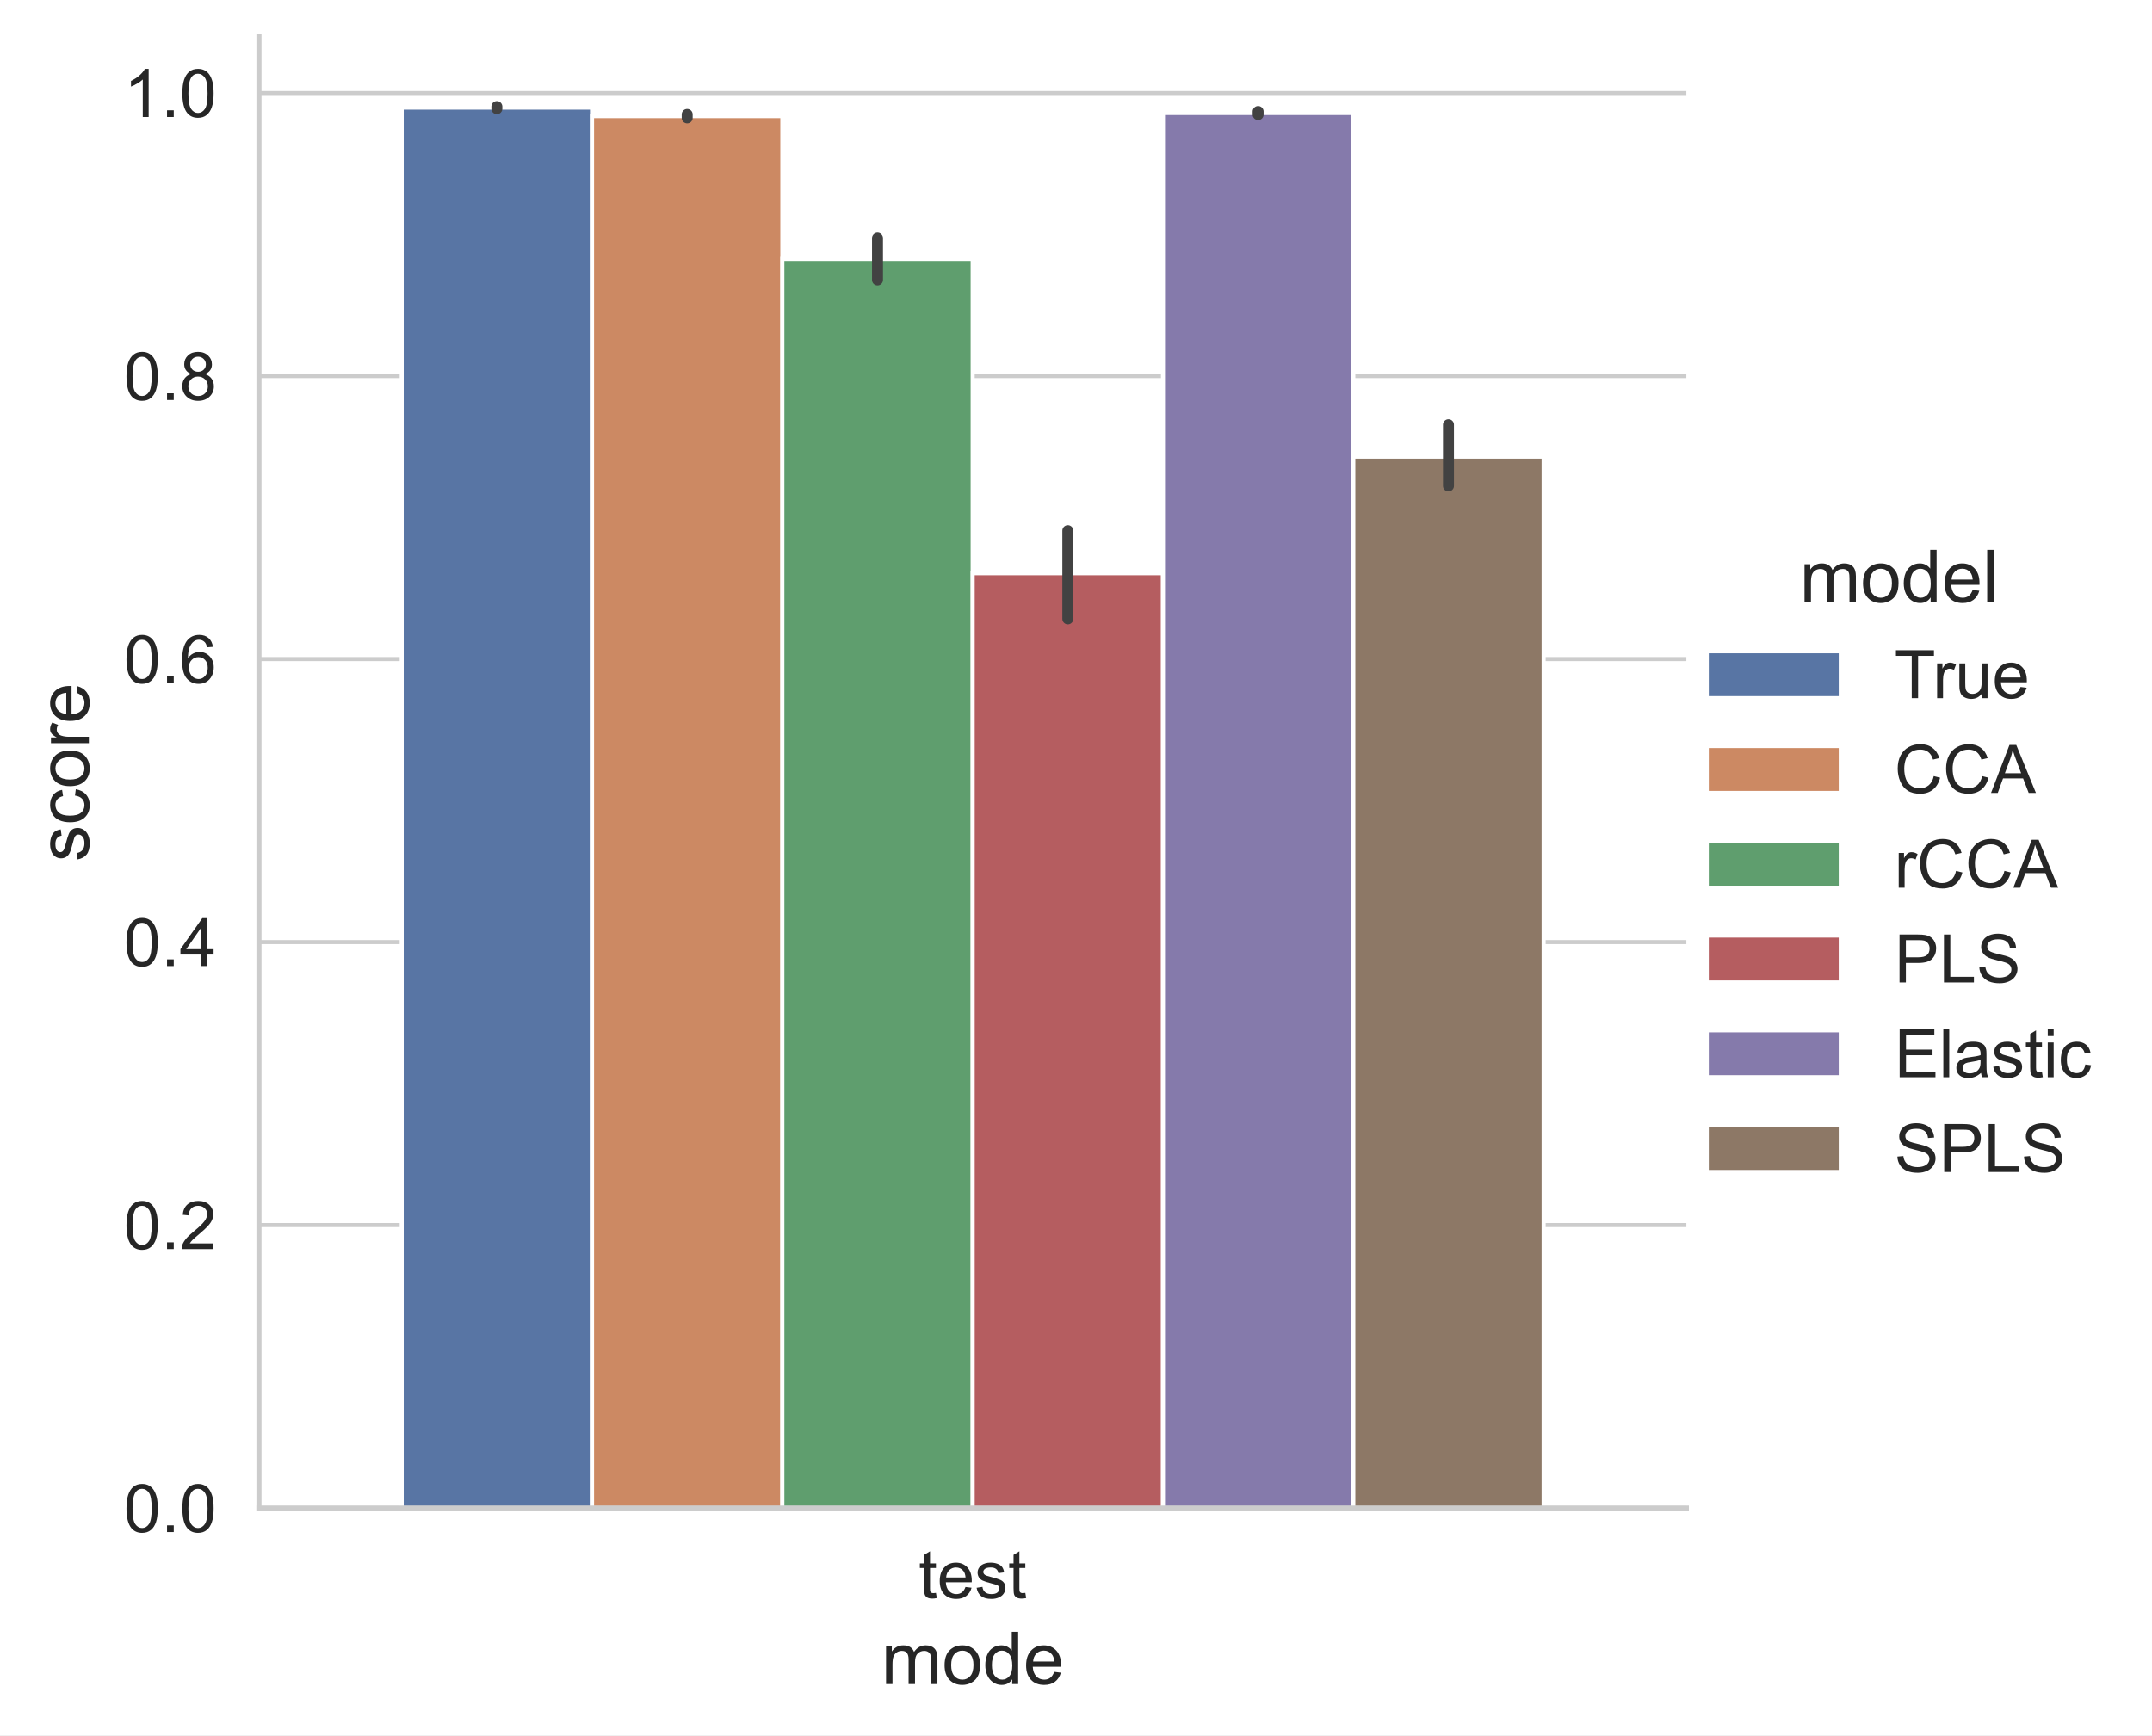
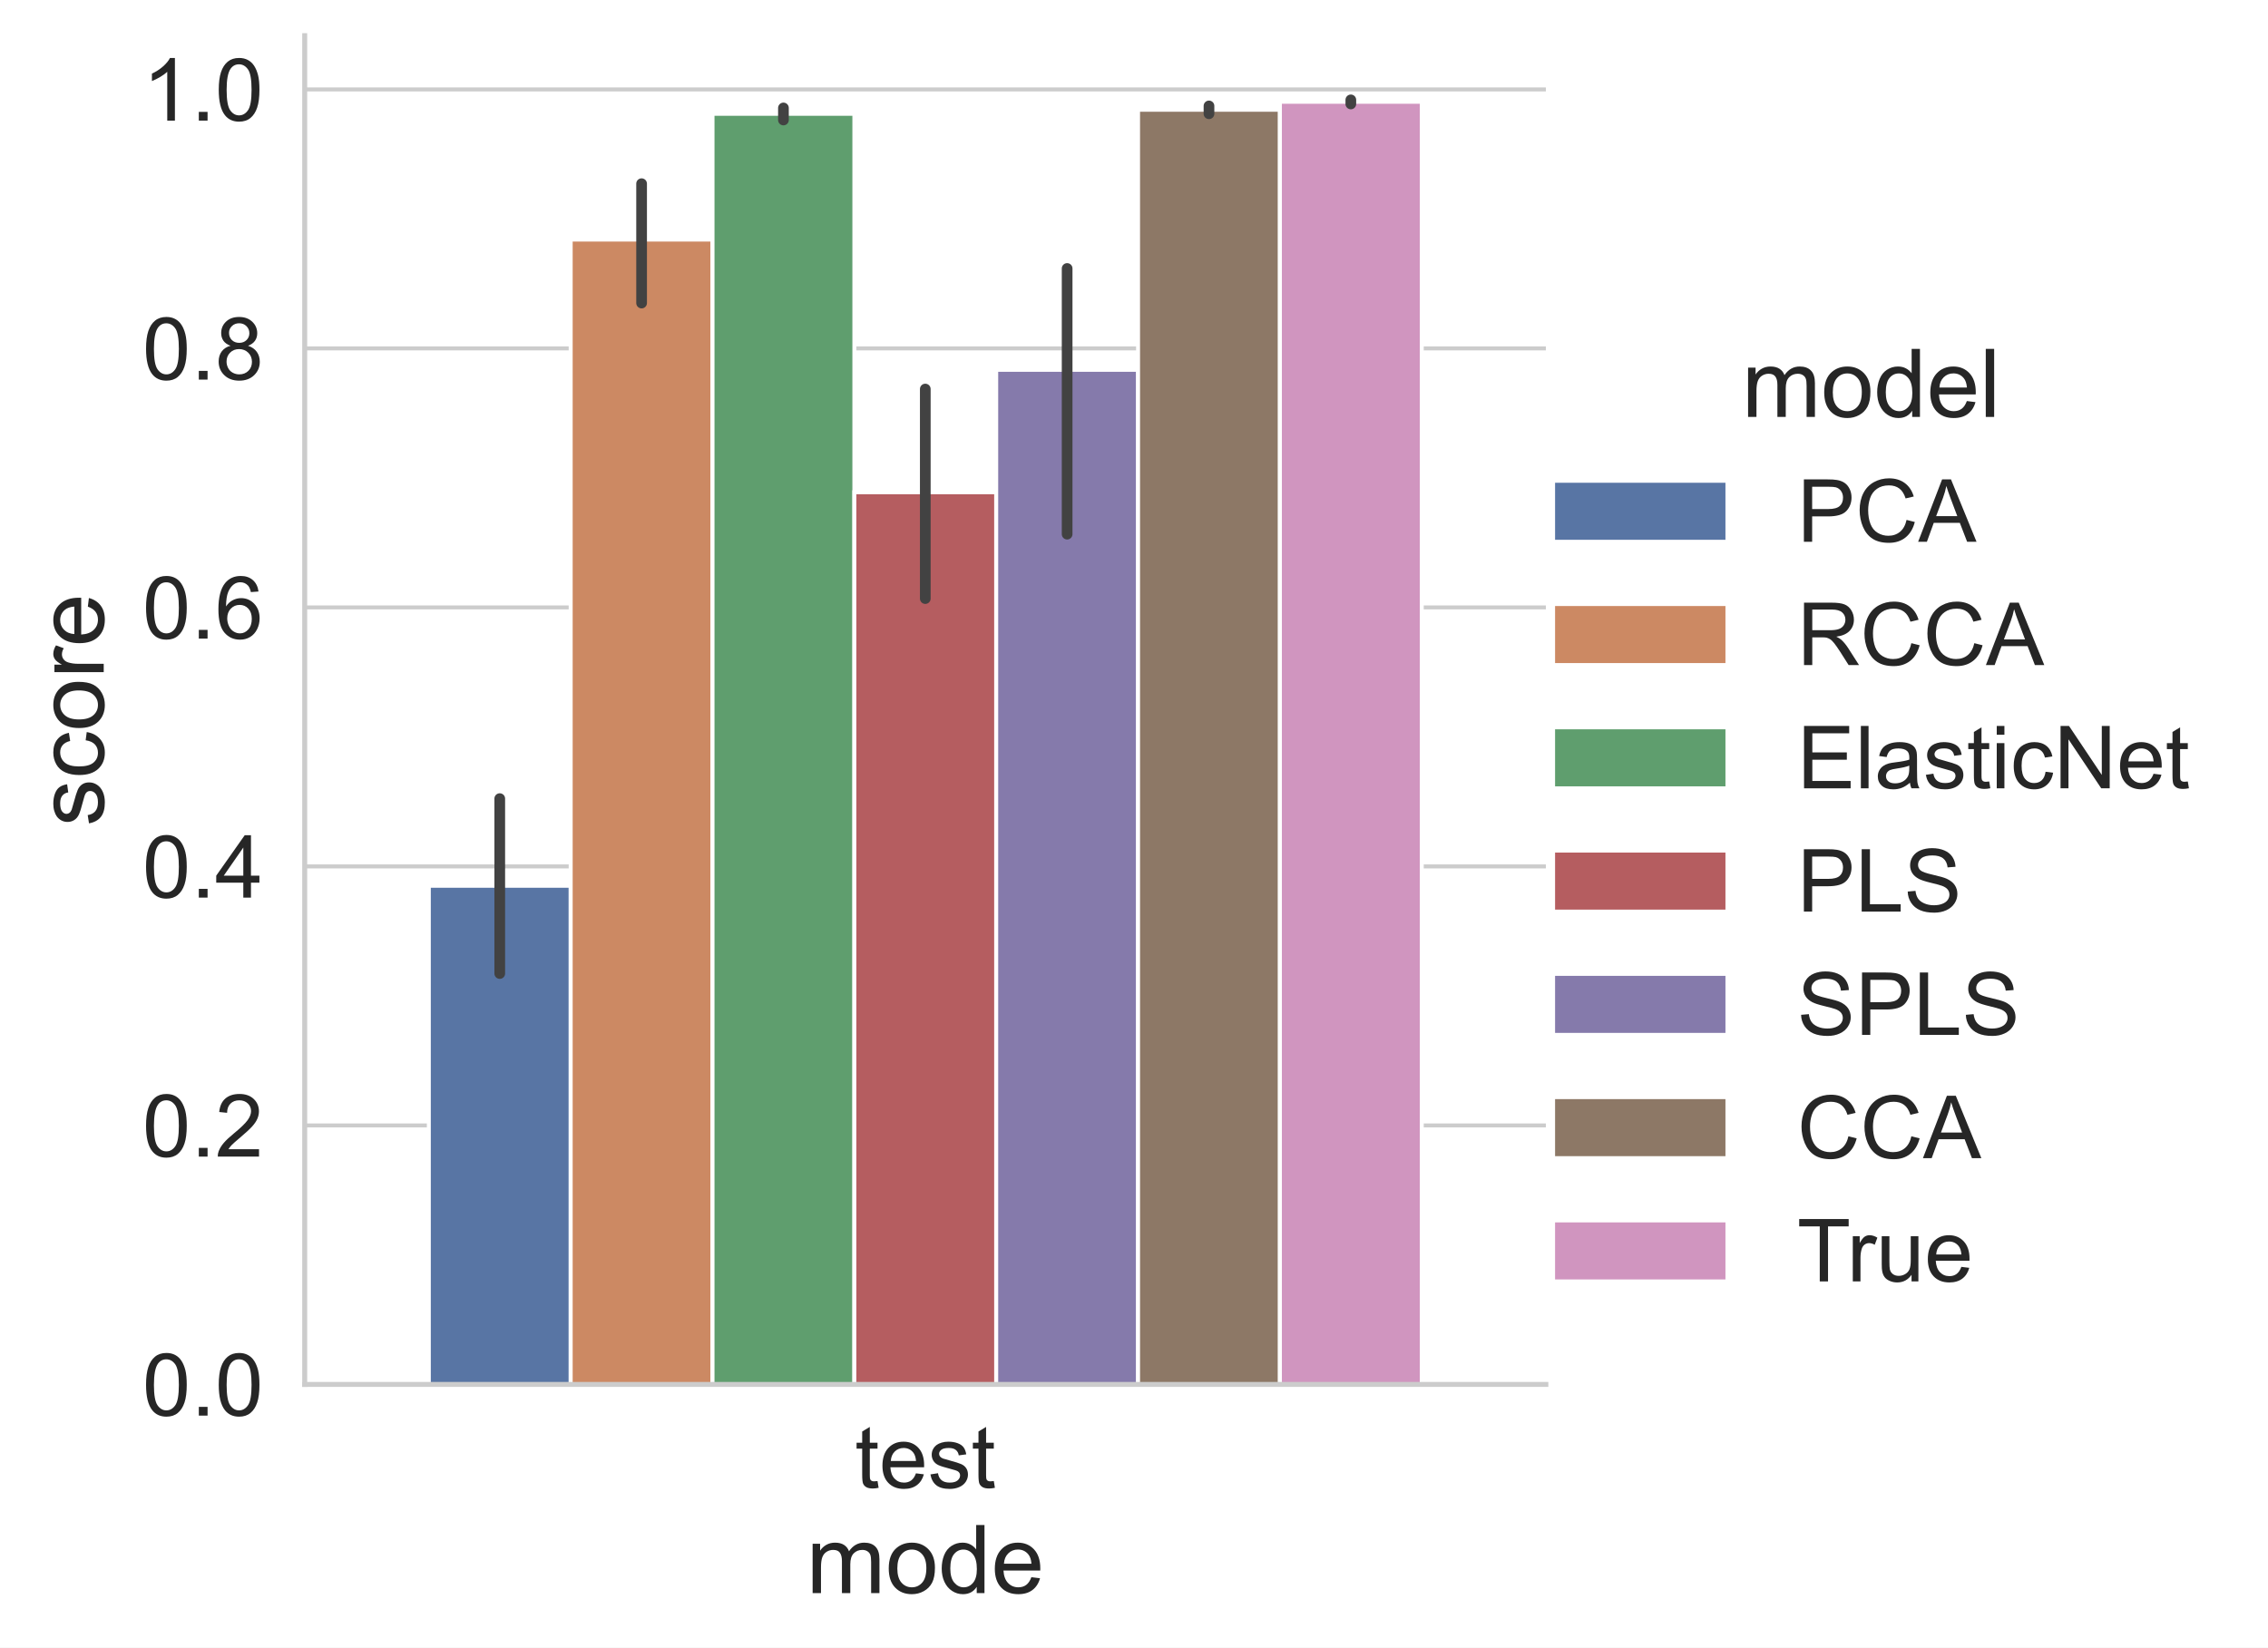
- <svg xmlns="http://www.w3.org/2000/svg" xmlns:xlink="http://www.w3.org/1999/xlink" width="423.976pt" height="341.897pt" viewBox="0 0 423.976 341.897" version="1.1">
+ <svg xmlns="http://www.w3.org/2000/svg" xmlns:xlink="http://www.w3.org/1999/xlink" width="457.925pt" height="332.743pt" viewBox="0 0 457.925 332.743" version="1.1">
  <defs>
    <style type="text/css">*{stroke-linejoin: round; stroke-linecap: butt}</style>
  </defs>
  <g id="figure_1">
    <g id="patch_1">
-       <path d="M 0 341.897  L 423.976 341.897  L 423.976 0  L 0 0  z " style="fill: #ffffff" />
+       <path d="M 0 332.743  L 457.925 332.743  L 457.925 0  L 0 0  z " style="fill: #ffffff" />
    </g>
    <g id="axes_1">
      <g id="patch_2">
-         <path d="M 51.017 297.156  L 332.24 297.156  L 332.24 7.2  L 51.017 7.2  z " style="fill: #ffffff" />
+         <path d="M 61.523 279.588  L 312.121 279.588  L 312.121 7.2  L 61.523 7.2  z " style="fill: #ffffff" />
      </g>
      <g id="matplotlib.axis_1">
        <g id="xtick_1">
          <g id="text_1">
-             <g style="fill: #262626" transform="translate(180.9911 314.9043) scale(0.132 -0.132)">
+             <g style="fill: #262626" transform="translate(172.6391 300.4857) scale(0.176 -0.176)">
              <defs>
                <path id="ArialMT-74" d="M 1650 503  L 1731 6  Q 1494 -44 1306 -44  Q 1000 -44 831 53  Q 663 150 594 308  Q 525 466 525 972  L 525 2881  L 113 2881  L 113 3319  L 525 3319  L 525 4141  L 1084 4478  L 1084 3319  L 1650 3319  L 1650 2881  L 1084 2881  L 1084 941  Q 1084 700 1114 631  Q 1144 563 1211 522  Q 1278 481 1403 481  Q 1497 481 1650 503  z " transform="scale(0.015625)" />
                <path id="ArialMT-65" d="M 2694 1069  L 3275 997  Q 3138 488 2766 206  Q 2394 -75 1816 -75  Q 1088 -75 661 373  Q 234 822 234 1631  Q 234 2469 665 2931  Q 1097 3394 1784 3394  Q 2450 3394 2872 2941  Q 3294 2488 3294 1666  Q 3294 1616 3291 1516  L 816 1516  Q 847 969 1125 678  Q 1403 388 1819 388  Q 2128 388 2347 550  Q 2566 713 2694 1069  z M 847 1978  L 2700 1978  Q 2663 2397 2488 2606  Q 2219 2931 1791 2931  Q 1403 2931 1139 2672  Q 875 2413 847 1978  z " transform="scale(0.015625)" />
                <path id="ArialMT-73" d="M 197 991  L 753 1078  Q 800 744 1014 566  Q 1228 388 1613 388  Q 2000 388 2187 545  Q 2375 703 2375 916  Q 2375 1106 2209 1216  Q 2094 1291 1634 1406  Q 1016 1563 777 1677  Q 538 1791 414 1992  Q 291 2194 291 2438  Q 291 2659 392 2848  Q 494 3038 669 3163  Q 800 3259 1026 3326  Q 1253 3394 1513 3394  Q 1903 3394 2198 3281  Q 2494 3169 2634 2976  Q 2775 2784 2828 2463  L 2278 2388  Q 2241 2644 2061 2787  Q 1881 2931 1553 2931  Q 1166 2931 1000 2803  Q 834 2675 834 2503  Q 834 2394 903 2306  Q 972 2216 1119 2156  Q 1203 2125 1616 2013  Q 2213 1853 2448 1751  Q 2684 1650 2818 1456  Q 2953 1263 2953 975  Q 2953 694 2789 445  Q 2625 197 2315 61  Q 2006 -75 1616 -75  Q 969 -75 630 194  Q 291 463 197 991  z " transform="scale(0.015625)" />
              </defs>
              <use xlink:href="#ArialMT-74" />
              <use xlink:href="#ArialMT-65" x="27.783" />
              <use xlink:href="#ArialMT-73" x="83.398" />
              <use xlink:href="#ArialMT-74" x="133.398" />
            </g>
          </g>
        </g>
        <g id="text_2">
-           <g style="fill: #262626" transform="translate(173.6194 331.8351) scale(0.144 -0.144)">
+           <g style="fill: #262626" transform="translate(162.8102 321.7267) scale(0.192 -0.192)">
            <defs>
              <path id="ArialMT-6d" d="M 422 0  L 422 3319  L 925 3319  L 925 2853  Q 1081 3097 1340 3245  Q 1600 3394 1931 3394  Q 2300 3394 2536 3241  Q 2772 3088 2869 2813  Q 3263 3394 3894 3394  Q 4388 3394 4653 3120  Q 4919 2847 4919 2278  L 4919 0  L 4359 0  L 4359 2091  Q 4359 2428 4304 2576  Q 4250 2725 4106 2815  Q 3963 2906 3769 2906  Q 3419 2906 3187 2673  Q 2956 2441 2956 1928  L 2956 0  L 2394 0  L 2394 2156  Q 2394 2531 2256 2718  Q 2119 2906 1806 2906  Q 1569 2906 1367 2781  Q 1166 2656 1075 2415  Q 984 2175 984 1722  L 984 0  L 422 0  z " transform="scale(0.015625)" />
              <path id="ArialMT-6f" d="M 213 1659  Q 213 2581 725 3025  Q 1153 3394 1769 3394  Q 2453 3394 2887 2945  Q 3322 2497 3322 1706  Q 3322 1066 3130 698  Q 2938 331 2570 128  Q 2203 -75 1769 -75  Q 1072 -75 642 372  Q 213 819 213 1659  z M 791 1659  Q 791 1022 1069 705  Q 1347 388 1769 388  Q 2188 388 2466 706  Q 2744 1025 2744 1678  Q 2744 2294 2464 2611  Q 2184 2928 1769 2928  Q 1347 2928 1069 2612  Q 791 2297 791 1659  z " transform="scale(0.015625)" />
              <path id="ArialMT-64" d="M 2575 0  L 2575 419  Q 2259 -75 1647 -75  Q 1250 -75 917 144  Q 584 363 401 755  Q 219 1147 219 1656  Q 219 2153 384 2558  Q 550 2963 881 3178  Q 1213 3394 1622 3394  Q 1922 3394 2156 3267  Q 2391 3141 2538 2938  L 2538 4581  L 3097 4581  L 3097 0  L 2575 0  z M 797 1656  Q 797 1019 1065 703  Q 1334 388 1700 388  Q 2069 388 2326 689  Q 2584 991 2584 1609  Q 2584 2291 2321 2609  Q 2059 2928 1675 2928  Q 1300 2928 1048 2622  Q 797 2316 797 1656  z " transform="scale(0.015625)" />
            </defs>
            <use xlink:href="#ArialMT-6d" />
            <use xlink:href="#ArialMT-6f" x="83.301" />
            <use xlink:href="#ArialMT-64" x="138.916" />
            <use xlink:href="#ArialMT-65" x="194.531" />
          </g>
        </g>
      </g>
      <g id="matplotlib.axis_2">
        <g id="ytick_1">
          <g id="line2d_1">
-             <path d="M 51.017 297.156  L 332.24 297.156  " clip-path="url(#p251b0f9b64)" style="fill: none; stroke: #cccccc; stroke-width: 0.8; stroke-linecap: round" />
+             <path d="M 61.523 279.588  L 312.121 279.588  " clip-path="url(#p522e1bef6e)" style="fill: none; stroke: #cccccc; stroke-width: 0.8; stroke-linecap: round" />
          </g>
          <g id="text_3">
-             <g style="fill: #262626" transform="translate(24.36925 301.8802) scale(0.132 -0.132)">
+             <g style="fill: #262626" transform="translate(28.759 285.8869) scale(0.176 -0.176)">
              <defs>
                <path id="ArialMT-30" d="M 266 2259  Q 266 3072 433 3567  Q 600 4063 929 4331  Q 1259 4600 1759 4600  Q 2128 4600 2406 4451  Q 2684 4303 2865 4023  Q 3047 3744 3150 3342  Q 3253 2941 3253 2259  Q 3253 1453 3087 958  Q 2922 463 2592 192  Q 2263 -78 1759 -78  Q 1097 -78 719 397  Q 266 969 266 2259  z M 844 2259  Q 844 1131 1108 757  Q 1372 384 1759 384  Q 2147 384 2411 759  Q 2675 1134 2675 2259  Q 2675 3391 2411 3762  Q 2147 4134 1753 4134  Q 1366 4134 1134 3806  Q 844 3388 844 2259  z " transform="scale(0.015625)" />
                <path id="ArialMT-2e" d="M 581 0  L 581 641  L 1222 641  L 1222 0  L 581 0  z " transform="scale(0.015625)" />
              </defs>
              <use xlink:href="#ArialMT-30" />
              <use xlink:href="#ArialMT-2e" x="55.615" />
              <use xlink:href="#ArialMT-30" x="83.398" />
            </g>
          </g>
        </g>
        <g id="ytick_2">
          <g id="line2d_2">
-             <path d="M 51.017 241.393  L 332.24 241.393  " clip-path="url(#p251b0f9b64)" style="fill: none; stroke: #cccccc; stroke-width: 0.8; stroke-linecap: round" />
+             <path d="M 61.523 227.282  L 312.121 227.282  " clip-path="url(#p522e1bef6e)" style="fill: none; stroke: #cccccc; stroke-width: 0.8; stroke-linecap: round" />
          </g>
          <g id="text_4">
-             <g style="fill: #262626" transform="translate(24.36925 246.1167) scale(0.132 -0.132)">
+             <g style="fill: #262626" transform="translate(28.759 233.5808) scale(0.176 -0.176)">
              <defs>
                <path id="ArialMT-32" d="M 3222 541  L 3222 0  L 194 0  Q 188 203 259 391  Q 375 700 629 1000  Q 884 1300 1366 1694  Q 2113 2306 2375 2664  Q 2638 3022 2638 3341  Q 2638 3675 2398 3904  Q 2159 4134 1775 4134  Q 1369 4134 1125 3890  Q 881 3647 878 3216  L 300 3275  Q 359 3922 746 4261  Q 1134 4600 1788 4600  Q 2447 4600 2831 4234  Q 3216 3869 3216 3328  Q 3216 3053 3103 2787  Q 2991 2522 2730 2228  Q 2469 1934 1863 1422  Q 1356 997 1212 845  Q 1069 694 975 541  L 3222 541  z " transform="scale(0.015625)" />
              </defs>
              <use xlink:href="#ArialMT-30" />
              <use xlink:href="#ArialMT-2e" x="55.615" />
              <use xlink:href="#ArialMT-32" x="83.398" />
            </g>
          </g>
        </g>
        <g id="ytick_3">
          <g id="line2d_3">
-             <path d="M 51.017 185.629  L 332.24 185.629  " clip-path="url(#p251b0f9b64)" style="fill: none; stroke: #cccccc; stroke-width: 0.8; stroke-linecap: round" />
+             <path d="M 61.523 174.976  L 312.121 174.976  " clip-path="url(#p522e1bef6e)" style="fill: none; stroke: #cccccc; stroke-width: 0.8; stroke-linecap: round" />
          </g>
          <g id="text_5">
-             <g style="fill: #262626" transform="translate(24.36925 190.3533) scale(0.132 -0.132)">
+             <g style="fill: #262626" transform="translate(28.759 181.2747) scale(0.176 -0.176)">
              <defs>
                <path id="ArialMT-34" d="M 2069 0  L 2069 1097  L 81 1097  L 81 1613  L 2172 4581  L 2631 4581  L 2631 1613  L 3250 1613  L 3250 1097  L 2631 1097  L 2631 0  L 2069 0  z M 2069 1613  L 2069 3678  L 634 1613  L 2069 1613  z " transform="scale(0.015625)" />
              </defs>
              <use xlink:href="#ArialMT-30" />
              <use xlink:href="#ArialMT-2e" x="55.615" />
              <use xlink:href="#ArialMT-34" x="83.398" />
            </g>
          </g>
        </g>
        <g id="ytick_4">
          <g id="line2d_4">
-             <path d="M 51.017 129.866  L 332.24 129.866  " clip-path="url(#p251b0f9b64)" style="fill: none; stroke: #cccccc; stroke-width: 0.8; stroke-linecap: round" />
+             <path d="M 61.523 122.67  L 312.121 122.67  " clip-path="url(#p522e1bef6e)" style="fill: none; stroke: #cccccc; stroke-width: 0.8; stroke-linecap: round" />
          </g>
          <g id="text_6">
-             <g style="fill: #262626" transform="translate(24.36925 134.5899) scale(0.132 -0.132)">
+             <g style="fill: #262626" transform="translate(28.759 128.9686) scale(0.176 -0.176)">
              <defs>
                <path id="ArialMT-36" d="M 3184 3459  L 2625 3416  Q 2550 3747 2413 3897  Q 2184 4138 1850 4138  Q 1581 4138 1378 3988  Q 1113 3794 959 3422  Q 806 3050 800 2363  Q 1003 2672 1297 2822  Q 1591 2972 1913 2972  Q 2475 2972 2870 2558  Q 3266 2144 3266 1488  Q 3266 1056 3080 686  Q 2894 316 2569 119  Q 2244 -78 1831 -78  Q 1128 -78 684 439  Q 241 956 241 2144  Q 241 3472 731 4075  Q 1159 4600 1884 4600  Q 2425 4600 2770 4297  Q 3116 3994 3184 3459  z M 888 1484  Q 888 1194 1011 928  Q 1134 663 1356 523  Q 1578 384 1822 384  Q 2178 384 2434 671  Q 2691 959 2691 1453  Q 2691 1928 2437 2201  Q 2184 2475 1800 2475  Q 1419 2475 1153 2201  Q 888 1928 888 1484  z " transform="scale(0.015625)" />
              </defs>
              <use xlink:href="#ArialMT-30" />
              <use xlink:href="#ArialMT-2e" x="55.615" />
              <use xlink:href="#ArialMT-36" x="83.398" />
            </g>
          </g>
        </g>
        <g id="ytick_5">
          <g id="line2d_5">
-             <path d="M 51.017 74.102  L 332.24 74.102  " clip-path="url(#p251b0f9b64)" style="fill: none; stroke: #cccccc; stroke-width: 0.8; stroke-linecap: round" />
+             <path d="M 61.523 70.364  L 312.121 70.364  " clip-path="url(#p522e1bef6e)" style="fill: none; stroke: #cccccc; stroke-width: 0.8; stroke-linecap: round" />
          </g>
          <g id="text_7">
-             <g style="fill: #262626" transform="translate(24.36925 78.82647) scale(0.132 -0.132)">
+             <g style="fill: #262626" transform="translate(28.759 76.66249) scale(0.176 -0.176)">
              <defs>
                <path id="ArialMT-38" d="M 1131 2484  Q 781 2613 612 2850  Q 444 3088 444 3419  Q 444 3919 803 4259  Q 1163 4600 1759 4600  Q 2359 4600 2725 4251  Q 3091 3903 3091 3403  Q 3091 3084 2923 2848  Q 2756 2613 2416 2484  Q 2838 2347 3058 2040  Q 3278 1734 3278 1309  Q 3278 722 2862 322  Q 2447 -78 1769 -78  Q 1091 -78 675 323  Q 259 725 259 1325  Q 259 1772 486 2073  Q 713 2375 1131 2484  z M 1019 3438  Q 1019 3113 1228 2906  Q 1438 2700 1772 2700  Q 2097 2700 2305 2904  Q 2513 3109 2513 3406  Q 2513 3716 2298 3927  Q 2084 4138 1766 4138  Q 1444 4138 1231 3931  Q 1019 3725 1019 3438  z M 838 1322  Q 838 1081 952 856  Q 1066 631 1291 507  Q 1516 384 1775 384  Q 2178 384 2440 643  Q 2703 903 2703 1303  Q 2703 1709 2433 1975  Q 2163 2241 1756 2241  Q 1359 2241 1098 1978  Q 838 1716 838 1322  z " transform="scale(0.015625)" />
              </defs>
              <use xlink:href="#ArialMT-30" />
              <use xlink:href="#ArialMT-2e" x="55.615" />
              <use xlink:href="#ArialMT-38" x="83.398" />
            </g>
          </g>
        </g>
        <g id="ytick_6">
          <g id="line2d_6">
-             <path d="M 51.017 18.339  L 332.24 18.339  " clip-path="url(#p251b0f9b64)" style="fill: none; stroke: #cccccc; stroke-width: 0.8; stroke-linecap: round" />
+             <path d="M 61.523 18.058  L 312.121 18.058  " clip-path="url(#p522e1bef6e)" style="fill: none; stroke: #cccccc; stroke-width: 0.8; stroke-linecap: round" />
          </g>
          <g id="text_8">
-             <g style="fill: #262626" transform="translate(24.36925 23.06305) scale(0.132 -0.132)">
+             <g style="fill: #262626" transform="translate(28.759 24.35639) scale(0.176 -0.176)">
              <defs>
                <path id="ArialMT-31" d="M 2384 0  L 1822 0  L 1822 3584  Q 1619 3391 1289 3197  Q 959 3003 697 2906  L 697 3450  Q 1169 3672 1522 3987  Q 1875 4303 2022 4600  L 2384 4600  L 2384 0  z " transform="scale(0.015625)" />
              </defs>
              <use xlink:href="#ArialMT-31" />
              <use xlink:href="#ArialMT-2e" x="55.615" />
              <use xlink:href="#ArialMT-30" x="83.398" />
            </g>
          </g>
        </g>
        <g id="text_9">
-           <g style="fill: #262626" transform="translate(17.50725 169.7831) rotate(-90) scale(0.144 -0.144)">
+           <g style="fill: #262626" transform="translate(20.943 166.8675) rotate(-90) scale(0.192 -0.192)">
            <defs>
              <path id="ArialMT-63" d="M 2588 1216  L 3141 1144  Q 3050 572 2676 248  Q 2303 -75 1759 -75  Q 1078 -75 664 370  Q 250 816 250 1647  Q 250 2184 428 2587  Q 606 2991 970 3192  Q 1334 3394 1763 3394  Q 2303 3394 2647 3120  Q 2991 2847 3088 2344  L 2541 2259  Q 2463 2594 2264 2762  Q 2066 2931 1784 2931  Q 1359 2931 1093 2626  Q 828 2322 828 1663  Q 828 994 1084 691  Q 1341 388 1753 388  Q 2084 388 2306 591  Q 2528 794 2588 1216  z " transform="scale(0.015625)" />
              <path id="ArialMT-72" d="M 416 0  L 416 3319  L 922 3319  L 922 2816  Q 1116 3169 1280 3281  Q 1444 3394 1641 3394  Q 1925 3394 2219 3213  L 2025 2691  Q 1819 2813 1613 2813  Q 1428 2813 1281 2702  Q 1134 2591 1072 2394  Q 978 2094 978 1738  L 978 0  L 416 0  z " transform="scale(0.015625)" />
            </defs>
            <use xlink:href="#ArialMT-73" />
            <use xlink:href="#ArialMT-63" x="50" />
            <use xlink:href="#ArialMT-6f" x="100" />
            <use xlink:href="#ArialMT-72" x="155.615" />
            <use xlink:href="#ArialMT-65" x="188.916" />
          </g>
        </g>
      </g>
      <g id="patch_3">
-         <path d="M 79.139 297.156  L 116.636 297.156  L 116.636 21.217  L 79.139 21.217  z " clip-path="url(#p251b0f9b64)" style="fill: #5875a4; stroke: #ffffff; stroke-width: 0.8; stroke-linejoin: miter" />
+         <path d="M 86.583 279.588  L 115.223 279.588  L 115.223 178.89  L 86.583 178.89  z " clip-path="url(#p522e1bef6e)" style="fill: #5875a4; stroke: #ffffff; stroke-width: 0.8; stroke-linejoin: miter" />
      </g>
      <g id="patch_4">
-         <path d="M 116.636 297.156  L 154.132 297.156  L 154.132 22.893  L 116.636 22.893  z " clip-path="url(#p251b0f9b64)" style="fill: #cc8963; stroke: #ffffff; stroke-width: 0.8; stroke-linejoin: miter" />
+         <path d="M 115.223 279.588  L 143.862 279.588  L 143.862 48.383  L 115.223 48.383  z " clip-path="url(#p522e1bef6e)" style="fill: #cc8963; stroke: #ffffff; stroke-width: 0.8; stroke-linejoin: miter" />
      </g>
      <g id="patch_5">
-         <path d="M 154.132 297.156  L 191.628 297.156  L 191.628 51.016  L 154.132 51.016  z " clip-path="url(#p251b0f9b64)" style="fill: #5f9e6e; stroke: #ffffff; stroke-width: 0.8; stroke-linejoin: miter" />
+         <path d="M 143.862 279.588  L 172.502 279.588  L 172.502 22.986  L 143.862 22.986  z " clip-path="url(#p522e1bef6e)" style="fill: #5f9e6e; stroke: #ffffff; stroke-width: 0.8; stroke-linejoin: miter" />
      </g>
      <g id="patch_6">
-         <path d="M 191.628 297.156  L 229.125 297.156  L 229.125 112.949  L 191.628 112.949  z " clip-path="url(#p251b0f9b64)" style="fill: #b55d60; stroke: #ffffff; stroke-width: 0.8; stroke-linejoin: miter" />
+         <path d="M 172.502 279.588  L 201.142 279.588  L 201.142 99.418  L 172.502 99.418  z " clip-path="url(#p522e1bef6e)" style="fill: #b55d60; stroke: #ffffff; stroke-width: 0.8; stroke-linejoin: miter" />
      </g>
      <g id="patch_7">
-         <path d="M 229.125 297.156  L 266.621 297.156  L 266.621 22.279  L 229.125 22.279  z " clip-path="url(#p251b0f9b64)" style="fill: #857aab; stroke: #ffffff; stroke-width: 0.8; stroke-linejoin: miter" />
+         <path d="M 201.142 279.588  L 229.782 279.588  L 229.782 74.691  L 201.142 74.691  z " clip-path="url(#p522e1bef6e)" style="fill: #857aab; stroke: #ffffff; stroke-width: 0.8; stroke-linejoin: miter" />
      </g>
      <g id="patch_8">
-         <path d="M 266.621 297.156  L 304.117 297.156  L 304.117 89.979  L 266.621 89.979  z " clip-path="url(#p251b0f9b64)" style="fill: #8d7866; stroke: #ffffff; stroke-width: 0.8; stroke-linejoin: miter" />
+         <path d="M 229.782 279.588  L 258.422 279.588  L 258.422 22.171  L 229.782 22.171  z " clip-path="url(#p522e1bef6e)" style="fill: #8d7866; stroke: #ffffff; stroke-width: 0.8; stroke-linejoin: miter" />
+       </g>
+       <g id="patch_9">
+         <path d="M 258.422 279.588  L 287.062 279.588  L 287.062 20.554  L 258.422 20.554  z " clip-path="url(#p522e1bef6e)" style="fill: #d095bf; stroke: #ffffff; stroke-width: 0.8; stroke-linejoin: miter" />
      </g>
      <g id="line2d_7">
-         <path d="M 97.888 21.431  L 97.888 21.007  " clip-path="url(#p251b0f9b64)" style="fill: none; stroke: #424242; stroke-width: 2.16; stroke-linecap: round" />
+         <path d="M 100.903 196.605  L 100.903 161.285  " clip-path="url(#p522e1bef6e)" style="fill: none; stroke: #424242; stroke-width: 2.16; stroke-linecap: round" />
      </g>
      <g id="line2d_8">
-         <path d="M 135.384 23.239  L 135.384 22.554  " clip-path="url(#p251b0f9b64)" style="fill: none; stroke: #424242; stroke-width: 2.16; stroke-linecap: round" />
+         <path d="M 129.543 61.201  L 129.543 37.096  " clip-path="url(#p522e1bef6e)" style="fill: none; stroke: #424242; stroke-width: 2.16; stroke-linecap: round" />
      </g>
      <g id="line2d_9">
-         <path d="M 172.88 55.171  L 172.88 46.912  " clip-path="url(#p251b0f9b64)" style="fill: none; stroke: #424242; stroke-width: 2.16; stroke-linecap: round" />
+         <path d="M 158.182 24.235  L 158.182 21.8  " clip-path="url(#p522e1bef6e)" style="fill: none; stroke: #424242; stroke-width: 2.16; stroke-linecap: round" />
      </g>
      <g id="line2d_10">
-         <path d="M 210.377 121.95  L 210.377 104.568  " clip-path="url(#p251b0f9b64)" style="fill: none; stroke: #424242; stroke-width: 2.16; stroke-linecap: round" />
+         <path d="M 186.822 120.884  L 186.822 78.569  " clip-path="url(#p522e1bef6e)" style="fill: none; stroke: #424242; stroke-width: 2.16; stroke-linecap: round" />
      </g>
      <g id="line2d_11">
-         <path d="M 247.873 22.588  L 247.873 21.977  " clip-path="url(#p251b0f9b64)" style="fill: none; stroke: #424242; stroke-width: 2.16; stroke-linecap: round" />
+         <path d="M 215.462 107.873  L 215.462 54.22  " clip-path="url(#p522e1bef6e)" style="fill: none; stroke: #424242; stroke-width: 2.16; stroke-linecap: round" />
      </g>
      <g id="line2d_12">
-         <path d="M 285.369 95.758  L 285.369 83.69  " clip-path="url(#p251b0f9b64)" style="fill: none; stroke: #424242; stroke-width: 2.16; stroke-linecap: round" />
-       </g>
-       <g id="patch_9">
-         <path d="M 51.017 297.156  L 51.017 7.2  " style="fill: none; stroke: #cccccc; stroke-linejoin: miter; stroke-linecap: square" />
+         <path d="M 244.102 22.973  L 244.102 21.393  " clip-path="url(#p522e1bef6e)" style="fill: none; stroke: #424242; stroke-width: 2.16; stroke-linecap: round" />
+       </g>
+       <g id="line2d_13">
+         <path d="M 272.742 20.993  L 272.742 20.171  " clip-path="url(#p522e1bef6e)" style="fill: none; stroke: #424242; stroke-width: 2.16; stroke-linecap: round" />
      </g>
      <g id="patch_10">
-         <path d="M 51.017 297.156  L 332.24 297.156  " style="fill: none; stroke: #cccccc; stroke-linejoin: miter; stroke-linecap: square" />
+         <path d="M 61.523 279.588  L 61.523 7.2  " style="fill: none; stroke: #cccccc; stroke-linejoin: miter; stroke-linecap: square" />
+       </g>
+       <g id="patch_11">
+         <path d="M 61.523 279.588  L 312.121 279.588  " style="fill: none; stroke: #cccccc; stroke-linejoin: miter; stroke-linecap: square" />
      </g>
    </g>
    <g id="legend_1">
      <g id="text_10">
-         <g style="fill: #262626" transform="translate(354.5684 118.6557) scale(0.144 -0.144)">
+         <g style="fill: #262626" transform="translate(351.6878 84.19975) scale(0.192 -0.192)">
          <defs>
            <path id="ArialMT-6c" d="M 409 0  L 409 4581  L 972 4581  L 972 0  L 409 0  z " transform="scale(0.015625)" />
          </defs>
          <use xlink:href="#ArialMT-6d" />
          <use xlink:href="#ArialMT-6f" x="83.301" />
          <use xlink:href="#ArialMT-64" x="138.916" />
          <use xlink:href="#ArialMT-65" x="194.531" />
          <use xlink:href="#ArialMT-6c" x="250.146" />
        </g>
      </g>
-       <g id="patch_11">
-         <path d="M 336.258 137.566  L 362.658 137.566  L 362.658 128.326  L 336.258 128.326  z " style="fill: #5875a4; stroke: #ffffff; stroke-width: 0.8; stroke-linejoin: miter" />
+       <g id="patch_12">
+         <path d="M 313.58 109.413  L 348.78 109.413  L 348.78 97.094  L 313.58 97.094  z " style="fill: #5875a4; stroke: #ffffff; stroke-width: 0.8; stroke-linejoin: miter" />
      </g>
      <g id="text_11">
-         <g style="fill: #262626" transform="translate(373.2181 137.566) scale(0.132 -0.132)">
-           <defs>
-             <path id="ArialMT-54" d="M 1659 0  L 1659 4041  L 150 4041  L 150 4581  L 3781 4581  L 3781 4041  L 2266 4041  L 2266 0  L 1659 0  z " transform="scale(0.015625)" />
-             <path id="ArialMT-75" d="M 2597 0  L 2597 488  Q 2209 -75 1544 -75  Q 1250 -75 995 37  Q 741 150 617 320  Q 494 491 444 738  Q 409 903 409 1263  L 409 3319  L 972 3319  L 972 1478  Q 972 1038 1006 884  Q 1059 663 1231 536  Q 1403 409 1656 409  Q 1909 409 2131 539  Q 2353 669 2445 892  Q 2538 1116 2538 1541  L 2538 3319  L 3100 3319  L 3100 0  L 2597 0  z " transform="scale(0.015625)" />
-           </defs>
-           <use xlink:href="#ArialMT-54" />
-           <use xlink:href="#ArialMT-72" x="57.334" />
-           <use xlink:href="#ArialMT-75" x="90.635" />
-           <use xlink:href="#ArialMT-65" x="146.25" />
-         </g>
-       </g>
-       <g id="patch_12">
-         <path d="M 336.258 156.238  L 362.658 156.238  L 362.658 146.998  L 336.258 146.998  z " style="fill: #cc8963; stroke: #ffffff; stroke-width: 0.8; stroke-linejoin: miter" />
-       </g>
-       <g id="text_12">
-         <g style="fill: #262626" transform="translate(373.2181 156.2378) scale(0.132 -0.132)">
-           <defs>
+         <g style="fill: #262626" transform="translate(362.8604 109.4135) scale(0.176 -0.176)">
+           <defs>
+             <path id="ArialMT-50" d="M 494 0  L 494 4581  L 2222 4581  Q 2678 4581 2919 4538  Q 3256 4481 3484 4323  Q 3713 4166 3852 3881  Q 3991 3597 3991 3256  Q 3991 2672 3619 2267  Q 3247 1863 2275 1863  L 1100 1863  L 1100 0  L 494 0  z M 1100 2403  L 2284 2403  Q 2872 2403 3119 2622  Q 3366 2841 3366 3238  Q 3366 3525 3220 3729  Q 3075 3934 2838 4000  Q 2684 4041 2272 4041  L 1100 4041  L 1100 2403  z " transform="scale(0.015625)" />
            <path id="ArialMT-43" d="M 3763 1606  L 4369 1453  Q 4178 706 3683 314  Q 3188 -78 2472 -78  Q 1731 -78 1267 223  Q 803 525 561 1097  Q 319 1669 319 2325  Q 319 3041 592 3573  Q 866 4106 1370 4382  Q 1875 4659 2481 4659  Q 3169 4659 3637 4309  Q 4106 3959 4291 3325  L 3694 3184  Q 3534 3684 3231 3912  Q 2928 4141 2469 4141  Q 1941 4141 1586 3887  Q 1231 3634 1087 3207  Q 944 2781 944 2328  Q 944 1744 1114 1308  Q 1284 872 1643 656  Q 2003 441 2422 441  Q 2931 441 3284 734  Q 3638 1028 3763 1606  z " transform="scale(0.015625)" />
            <path id="ArialMT-41" d="M -9 0  L 1750 4581  L 2403 4581  L 4278 0  L 3588 0  L 3053 1388  L 1138 1388  L 634 0  L -9 0  z M 1313 1881  L 2866 1881  L 2388 3150  Q 2169 3728 2063 4100  Q 1975 3659 1816 3225  L 1313 1881  z " transform="scale(0.015625)" />
          </defs>
-           <use xlink:href="#ArialMT-43" />
+           <use xlink:href="#ArialMT-50" />
+           <use xlink:href="#ArialMT-43" x="66.699" />
+           <use xlink:href="#ArialMT-41" x="138.916" />
+         </g>
+       </g>
+       <g id="patch_13">
+         <path d="M 313.58 134.309  L 348.78 134.309  L 348.78 121.989  L 313.58 121.989  z " style="fill: #cc8963; stroke: #ffffff; stroke-width: 0.8; stroke-linejoin: miter" />
+       </g>
+       <g id="text_12">
+         <g style="fill: #262626" transform="translate(362.8604 134.3092) scale(0.176 -0.176)">
+           <defs>
+             <path id="ArialMT-52" d="M 503 0  L 503 4581  L 2534 4581  Q 3147 4581 3465 4457  Q 3784 4334 3975 4021  Q 4166 3709 4166 3331  Q 4166 2844 3850 2509  Q 3534 2175 2875 2084  Q 3116 1969 3241 1856  Q 3506 1613 3744 1247  L 4541 0  L 3778 0  L 3172 953  Q 2906 1366 2734 1584  Q 2563 1803 2427 1890  Q 2291 1978 2150 2013  Q 2047 2034 1813 2034  L 1109 2034  L 1109 0  L 503 0  z M 1109 2559  L 2413 2559  Q 2828 2559 3062 2645  Q 3297 2731 3419 2920  Q 3541 3109 3541 3331  Q 3541 3656 3305 3865  Q 3069 4075 2559 4075  L 1109 4075  L 1109 2559  z " transform="scale(0.015625)" />
+           </defs>
+           <use xlink:href="#ArialMT-52" />
          <use xlink:href="#ArialMT-43" x="72.217" />
-           <use xlink:href="#ArialMT-41" x="144.434" />
-         </g>
-       </g>
-       <g id="patch_13">
-         <path d="M 336.258 174.91  L 362.658 174.91  L 362.658 165.67  L 336.258 165.67  z " style="fill: #5f9e6e; stroke: #ffffff; stroke-width: 0.8; stroke-linejoin: miter" />
+           <use xlink:href="#ArialMT-43" x="144.434" />
+           <use xlink:href="#ArialMT-41" x="216.65" />
+         </g>
+       </g>
+       <g id="patch_14">
+         <path d="M 313.58 159.205  L 348.78 159.205  L 348.78 146.885  L 313.58 146.885  z " style="fill: #5f9e6e; stroke: #ffffff; stroke-width: 0.8; stroke-linejoin: miter" />
      </g>
      <g id="text_13">
-         <g style="fill: #262626" transform="translate(373.2181 174.9097) scale(0.132 -0.132)">
-           <use xlink:href="#ArialMT-72" />
-           <use xlink:href="#ArialMT-43" x="33.301" />
-           <use xlink:href="#ArialMT-43" x="105.518" />
-           <use xlink:href="#ArialMT-41" x="177.734" />
-         </g>
-       </g>
-       <g id="patch_14">
-         <path d="M 336.258 193.581  L 362.658 193.581  L 362.658 184.341  L 336.258 184.341  z " style="fill: #b55d60; stroke: #ffffff; stroke-width: 0.8; stroke-linejoin: miter" />
-       </g>
-       <g id="text_14">
-         <g style="fill: #262626" transform="translate(373.2181 193.5815) scale(0.132 -0.132)">
-           <defs>
-             <path id="ArialMT-50" d="M 494 0  L 494 4581  L 2222 4581  Q 2678 4581 2919 4538  Q 3256 4481 3484 4323  Q 3713 4166 3852 3881  Q 3991 3597 3991 3256  Q 3991 2672 3619 2267  Q 3247 1863 2275 1863  L 1100 1863  L 1100 0  L 494 0  z M 1100 2403  L 2284 2403  Q 2872 2403 3119 2622  Q 3366 2841 3366 3238  Q 3366 3525 3220 3729  Q 3075 3934 2838 4000  Q 2684 4041 2272 4041  L 1100 4041  L 1100 2403  z " transform="scale(0.015625)" />
-             <path id="ArialMT-4c" d="M 469 0  L 469 4581  L 1075 4581  L 1075 541  L 3331 541  L 3331 0  L 469 0  z " transform="scale(0.015625)" />
-             <path id="ArialMT-53" d="M 288 1472  L 859 1522  Q 900 1178 1048 958  Q 1197 738 1509 602  Q 1822 466 2213 466  Q 2559 466 2825 569  Q 3091 672 3220 851  Q 3350 1031 3350 1244  Q 3350 1459 3225 1620  Q 3100 1781 2813 1891  Q 2628 1963 1997 2114  Q 1366 2266 1113 2400  Q 784 2572 623 2826  Q 463 3081 463 3397  Q 463 3744 659 4045  Q 856 4347 1234 4503  Q 1613 4659 2075 4659  Q 2584 4659 2973 4495  Q 3363 4331 3572 4012  Q 3781 3694 3797 3291  L 3216 3247  Q 3169 3681 2898 3903  Q 2628 4125 2100 4125  Q 1550 4125 1298 3923  Q 1047 3722 1047 3438  Q 1047 3191 1225 3031  Q 1400 2872 2139 2705  Q 2878 2538 3153 2413  Q 3553 2228 3743 1945  Q 3934 1663 3934 1294  Q 3934 928 3725 604  Q 3516 281 3123 101  Q 2731 -78 2241 -78  Q 1619 -78 1198 103  Q 778 284 539 648  Q 300 1013 288 1472  z " transform="scale(0.015625)" />
-           </defs>
-           <use xlink:href="#ArialMT-50" />
-           <use xlink:href="#ArialMT-4c" x="66.699" />
-           <use xlink:href="#ArialMT-53" x="122.314" />
-         </g>
-       </g>
-       <g id="patch_15">
-         <path d="M 336.258 212.253  L 362.658 212.253  L 362.658 203.013  L 336.258 203.013  z " style="fill: #857aab; stroke: #ffffff; stroke-width: 0.8; stroke-linejoin: miter" />
-       </g>
-       <g id="text_15">
-         <g style="fill: #262626" transform="translate(373.2181 212.2533) scale(0.132 -0.132)">
+         <g style="fill: #262626" transform="translate(362.8604 159.205) scale(0.176 -0.176)">
          <defs>
            <path id="ArialMT-45" d="M 506 0  L 506 4581  L 3819 4581  L 3819 4041  L 1113 4041  L 1113 2638  L 3647 2638  L 3647 2100  L 1113 2100  L 1113 541  L 3925 541  L 3925 0  L 506 0  z " transform="scale(0.015625)" />
            <path id="ArialMT-61" d="M 2588 409  Q 2275 144 1986 34  Q 1697 -75 1366 -75  Q 819 -75 525 192  Q 231 459 231 875  Q 231 1119 342 1320  Q 453 1522 633 1644  Q 813 1766 1038 1828  Q 1203 1872 1538 1913  Q 2219 1994 2541 2106  Q 2544 2222 2544 2253  Q 2544 2597 2384 2738  Q 2169 2928 1744 2928  Q 1347 2928 1158 2789  Q 969 2650 878 2297  L 328 2372  Q 403 2725 575 2942  Q 747 3159 1072 3276  Q 1397 3394 1825 3394  Q 2250 3394 2515 3294  Q 2781 3194 2906 3042  Q 3031 2891 3081 2659  Q 3109 2516 3109 2141  L 3109 1391  Q 3109 606 3145 398  Q 3181 191 3288 0  L 2700 0  Q 2613 175 2588 409  z M 2541 1666  Q 2234 1541 1622 1453  Q 1275 1403 1131 1340  Q 988 1278 909 1158  Q 831 1038 831 891  Q 831 666 1001 516  Q 1172 366 1500 366  Q 1825 366 2078 508  Q 2331 650 2450 897  Q 2541 1088 2541 1459  L 2541 1666  z " transform="scale(0.015625)" />
            <path id="ArialMT-69" d="M 425 3934  L 425 4581  L 988 4581  L 988 3934  L 425 3934  z M 425 0  L 425 3319  L 988 3319  L 988 0  L 425 0  z " transform="scale(0.015625)" />
+             <path id="ArialMT-4e" d="M 488 0  L 488 4581  L 1109 4581  L 3516 984  L 3516 4581  L 4097 4581  L 4097 0  L 3475 0  L 1069 3600  L 1069 0  L 488 0  z " transform="scale(0.015625)" />
          </defs>
          <use xlink:href="#ArialMT-45" />
          <use xlink:href="#ArialMT-6c" x="66.699" />
          <use xlink:href="#ArialMT-61" x="88.916" />
          <use xlink:href="#ArialMT-73" x="144.531" />
          <use xlink:href="#ArialMT-74" x="194.531" />
          <use xlink:href="#ArialMT-69" x="222.314" />
          <use xlink:href="#ArialMT-63" x="244.531" />
+           <use xlink:href="#ArialMT-4e" x="294.531" />
+           <use xlink:href="#ArialMT-65" x="366.748" />
+           <use xlink:href="#ArialMT-74" x="422.363" />
+         </g>
+       </g>
+       <g id="patch_15">
+         <path d="M 313.58 184.101  L 348.78 184.101  L 348.78 171.781  L 313.58 171.781  z " style="fill: #b55d60; stroke: #ffffff; stroke-width: 0.8; stroke-linejoin: miter" />
+       </g>
+       <g id="text_14">
+         <g style="fill: #262626" transform="translate(362.8604 184.1008) scale(0.176 -0.176)">
+           <defs>
+             <path id="ArialMT-4c" d="M 469 0  L 469 4581  L 1075 4581  L 1075 541  L 3331 541  L 3331 0  L 469 0  z " transform="scale(0.015625)" />
+             <path id="ArialMT-53" d="M 288 1472  L 859 1522  Q 900 1178 1048 958  Q 1197 738 1509 602  Q 1822 466 2213 466  Q 2559 466 2825 569  Q 3091 672 3220 851  Q 3350 1031 3350 1244  Q 3350 1459 3225 1620  Q 3100 1781 2813 1891  Q 2628 1963 1997 2114  Q 1366 2266 1113 2400  Q 784 2572 623 2826  Q 463 3081 463 3397  Q 463 3744 659 4045  Q 856 4347 1234 4503  Q 1613 4659 2075 4659  Q 2584 4659 2973 4495  Q 3363 4331 3572 4012  Q 3781 3694 3797 3291  L 3216 3247  Q 3169 3681 2898 3903  Q 2628 4125 2100 4125  Q 1550 4125 1298 3923  Q 1047 3722 1047 3438  Q 1047 3191 1225 3031  Q 1400 2872 2139 2705  Q 2878 2538 3153 2413  Q 3553 2228 3743 1945  Q 3934 1663 3934 1294  Q 3934 928 3725 604  Q 3516 281 3123 101  Q 2731 -78 2241 -78  Q 1619 -78 1198 103  Q 778 284 539 648  Q 300 1013 288 1472  z " transform="scale(0.015625)" />
+           </defs>
+           <use xlink:href="#ArialMT-50" />
+           <use xlink:href="#ArialMT-4c" x="66.699" />
+           <use xlink:href="#ArialMT-53" x="122.314" />
        </g>
      </g>
      <g id="patch_16">
-         <path d="M 336.258 230.925  L 362.658 230.925  L 362.658 221.685  L 336.258 221.685  z " style="fill: #8d7866; stroke: #ffffff; stroke-width: 0.8; stroke-linejoin: miter" />
-       </g>
-       <g id="text_16">
-         <g style="fill: #262626" transform="translate(373.2181 230.9251) scale(0.132 -0.132)">
+         <path d="M 313.58 208.996  L 348.78 208.996  L 348.78 196.677  L 313.58 196.677  z " style="fill: #857aab; stroke: #ffffff; stroke-width: 0.8; stroke-linejoin: miter" />
+       </g>
+       <g id="text_15">
+         <g style="fill: #262626" transform="translate(362.8604 208.9965) scale(0.176 -0.176)">
          <use xlink:href="#ArialMT-53" />
          <use xlink:href="#ArialMT-50" x="66.699" />
          <use xlink:href="#ArialMT-4c" x="133.398" />
          <use xlink:href="#ArialMT-53" x="189.014" />
        </g>
      </g>
+       <g id="patch_17">
+         <path d="M 313.58 233.892  L 348.78 233.892  L 348.78 221.572  L 313.58 221.572  z " style="fill: #8d7866; stroke: #ffffff; stroke-width: 0.8; stroke-linejoin: miter" />
+       </g>
+       <g id="text_16">
+         <g style="fill: #262626" transform="translate(362.8604 233.8922) scale(0.176 -0.176)">
+           <use xlink:href="#ArialMT-43" />
+           <use xlink:href="#ArialMT-43" x="72.217" />
+           <use xlink:href="#ArialMT-41" x="144.434" />
+         </g>
+       </g>
+       <g id="patch_18">
+         <path d="M 313.58 258.788  L 348.78 258.788  L 348.78 246.468  L 313.58 246.468  z " style="fill: #d095bf; stroke: #ffffff; stroke-width: 0.8; stroke-linejoin: miter" />
+       </g>
+       <g id="text_17">
+         <g style="fill: #262626" transform="translate(362.8604 258.788) scale(0.176 -0.176)">
+           <defs>
+             <path id="ArialMT-54" d="M 1659 0  L 1659 4041  L 150 4041  L 150 4581  L 3781 4581  L 3781 4041  L 2266 4041  L 2266 0  L 1659 0  z " transform="scale(0.015625)" />
+             <path id="ArialMT-75" d="M 2597 0  L 2597 488  Q 2209 -75 1544 -75  Q 1250 -75 995 37  Q 741 150 617 320  Q 494 491 444 738  Q 409 903 409 1263  L 409 3319  L 972 3319  L 972 1478  Q 972 1038 1006 884  Q 1059 663 1231 536  Q 1403 409 1656 409  Q 1909 409 2131 539  Q 2353 669 2445 892  Q 2538 1116 2538 1541  L 2538 3319  L 3100 3319  L 3100 0  L 2597 0  z " transform="scale(0.015625)" />
+           </defs>
+           <use xlink:href="#ArialMT-54" />
+           <use xlink:href="#ArialMT-72" x="57.334" />
+           <use xlink:href="#ArialMT-75" x="90.635" />
+           <use xlink:href="#ArialMT-65" x="146.25" />
+         </g>
+       </g>
    </g>
  </g>
  <defs>
-     <clipPath id="p251b0f9b64">
-       <rect x="51.017" y="7.2" width="281.222" height="289.956" />
+     <clipPath id="p522e1bef6e">
+       <rect x="61.523" y="7.2" width="250.598" height="272.388" />
    </clipPath>
  </defs>
</svg>
